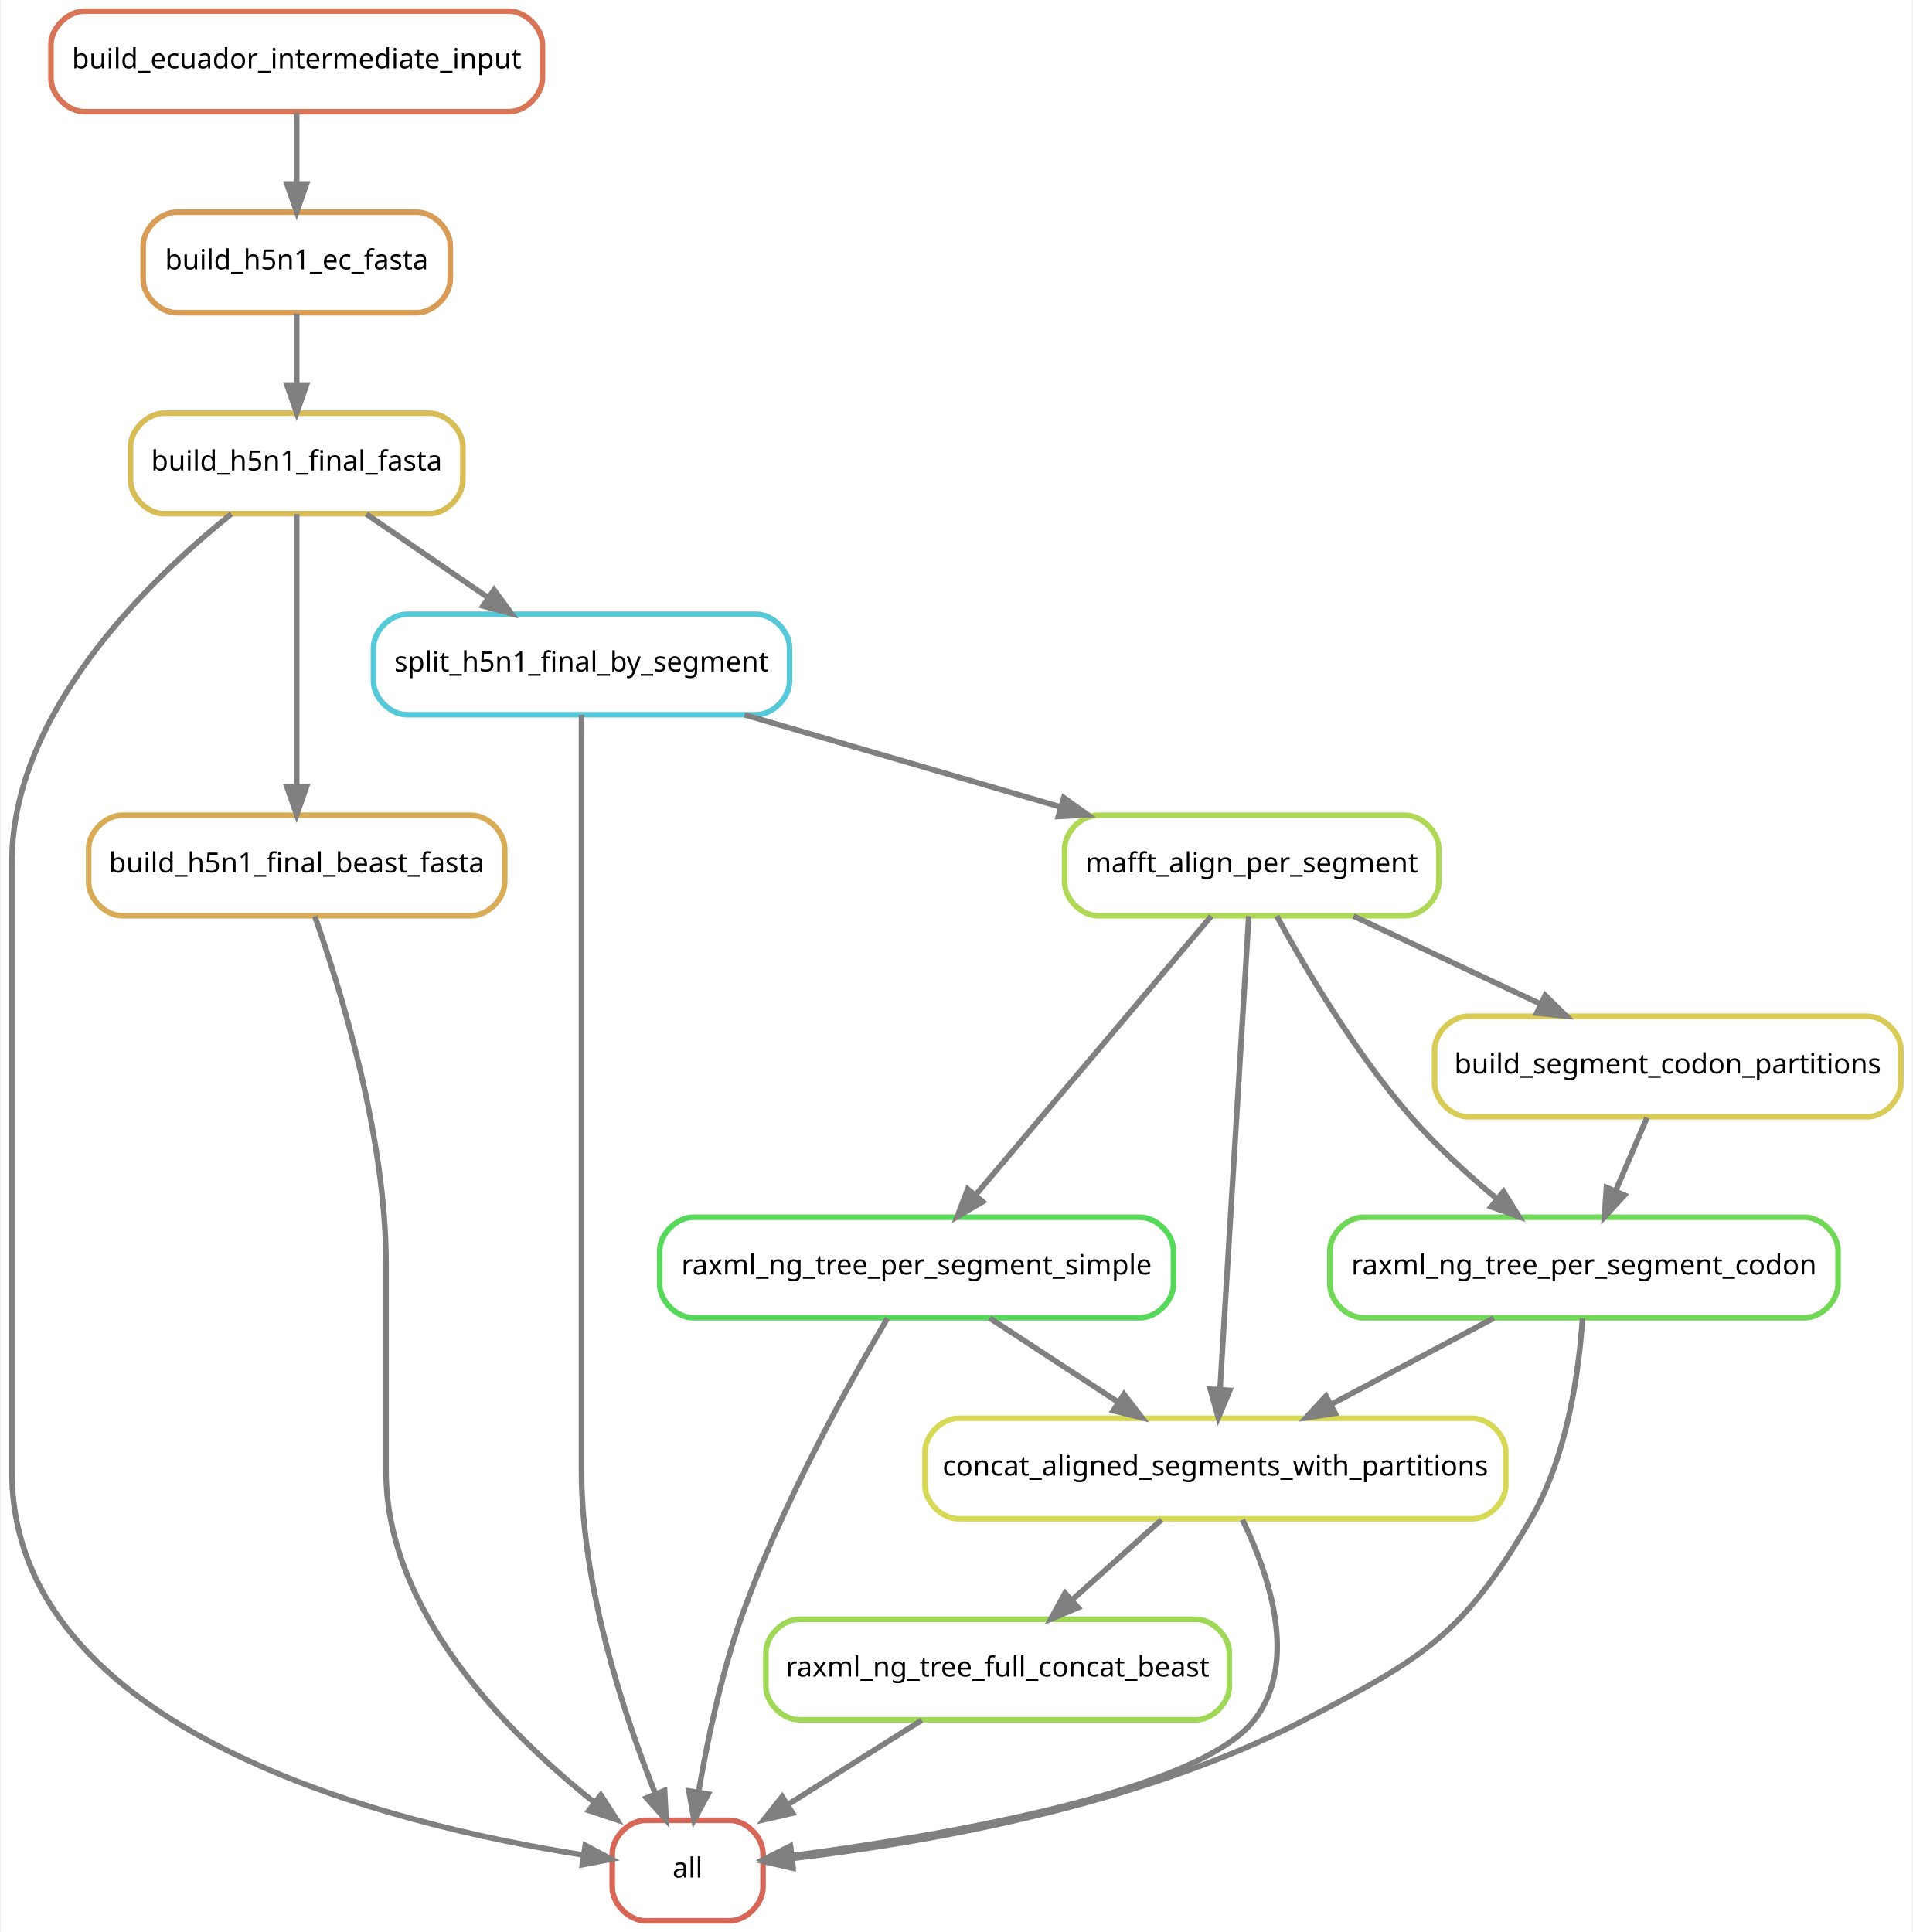
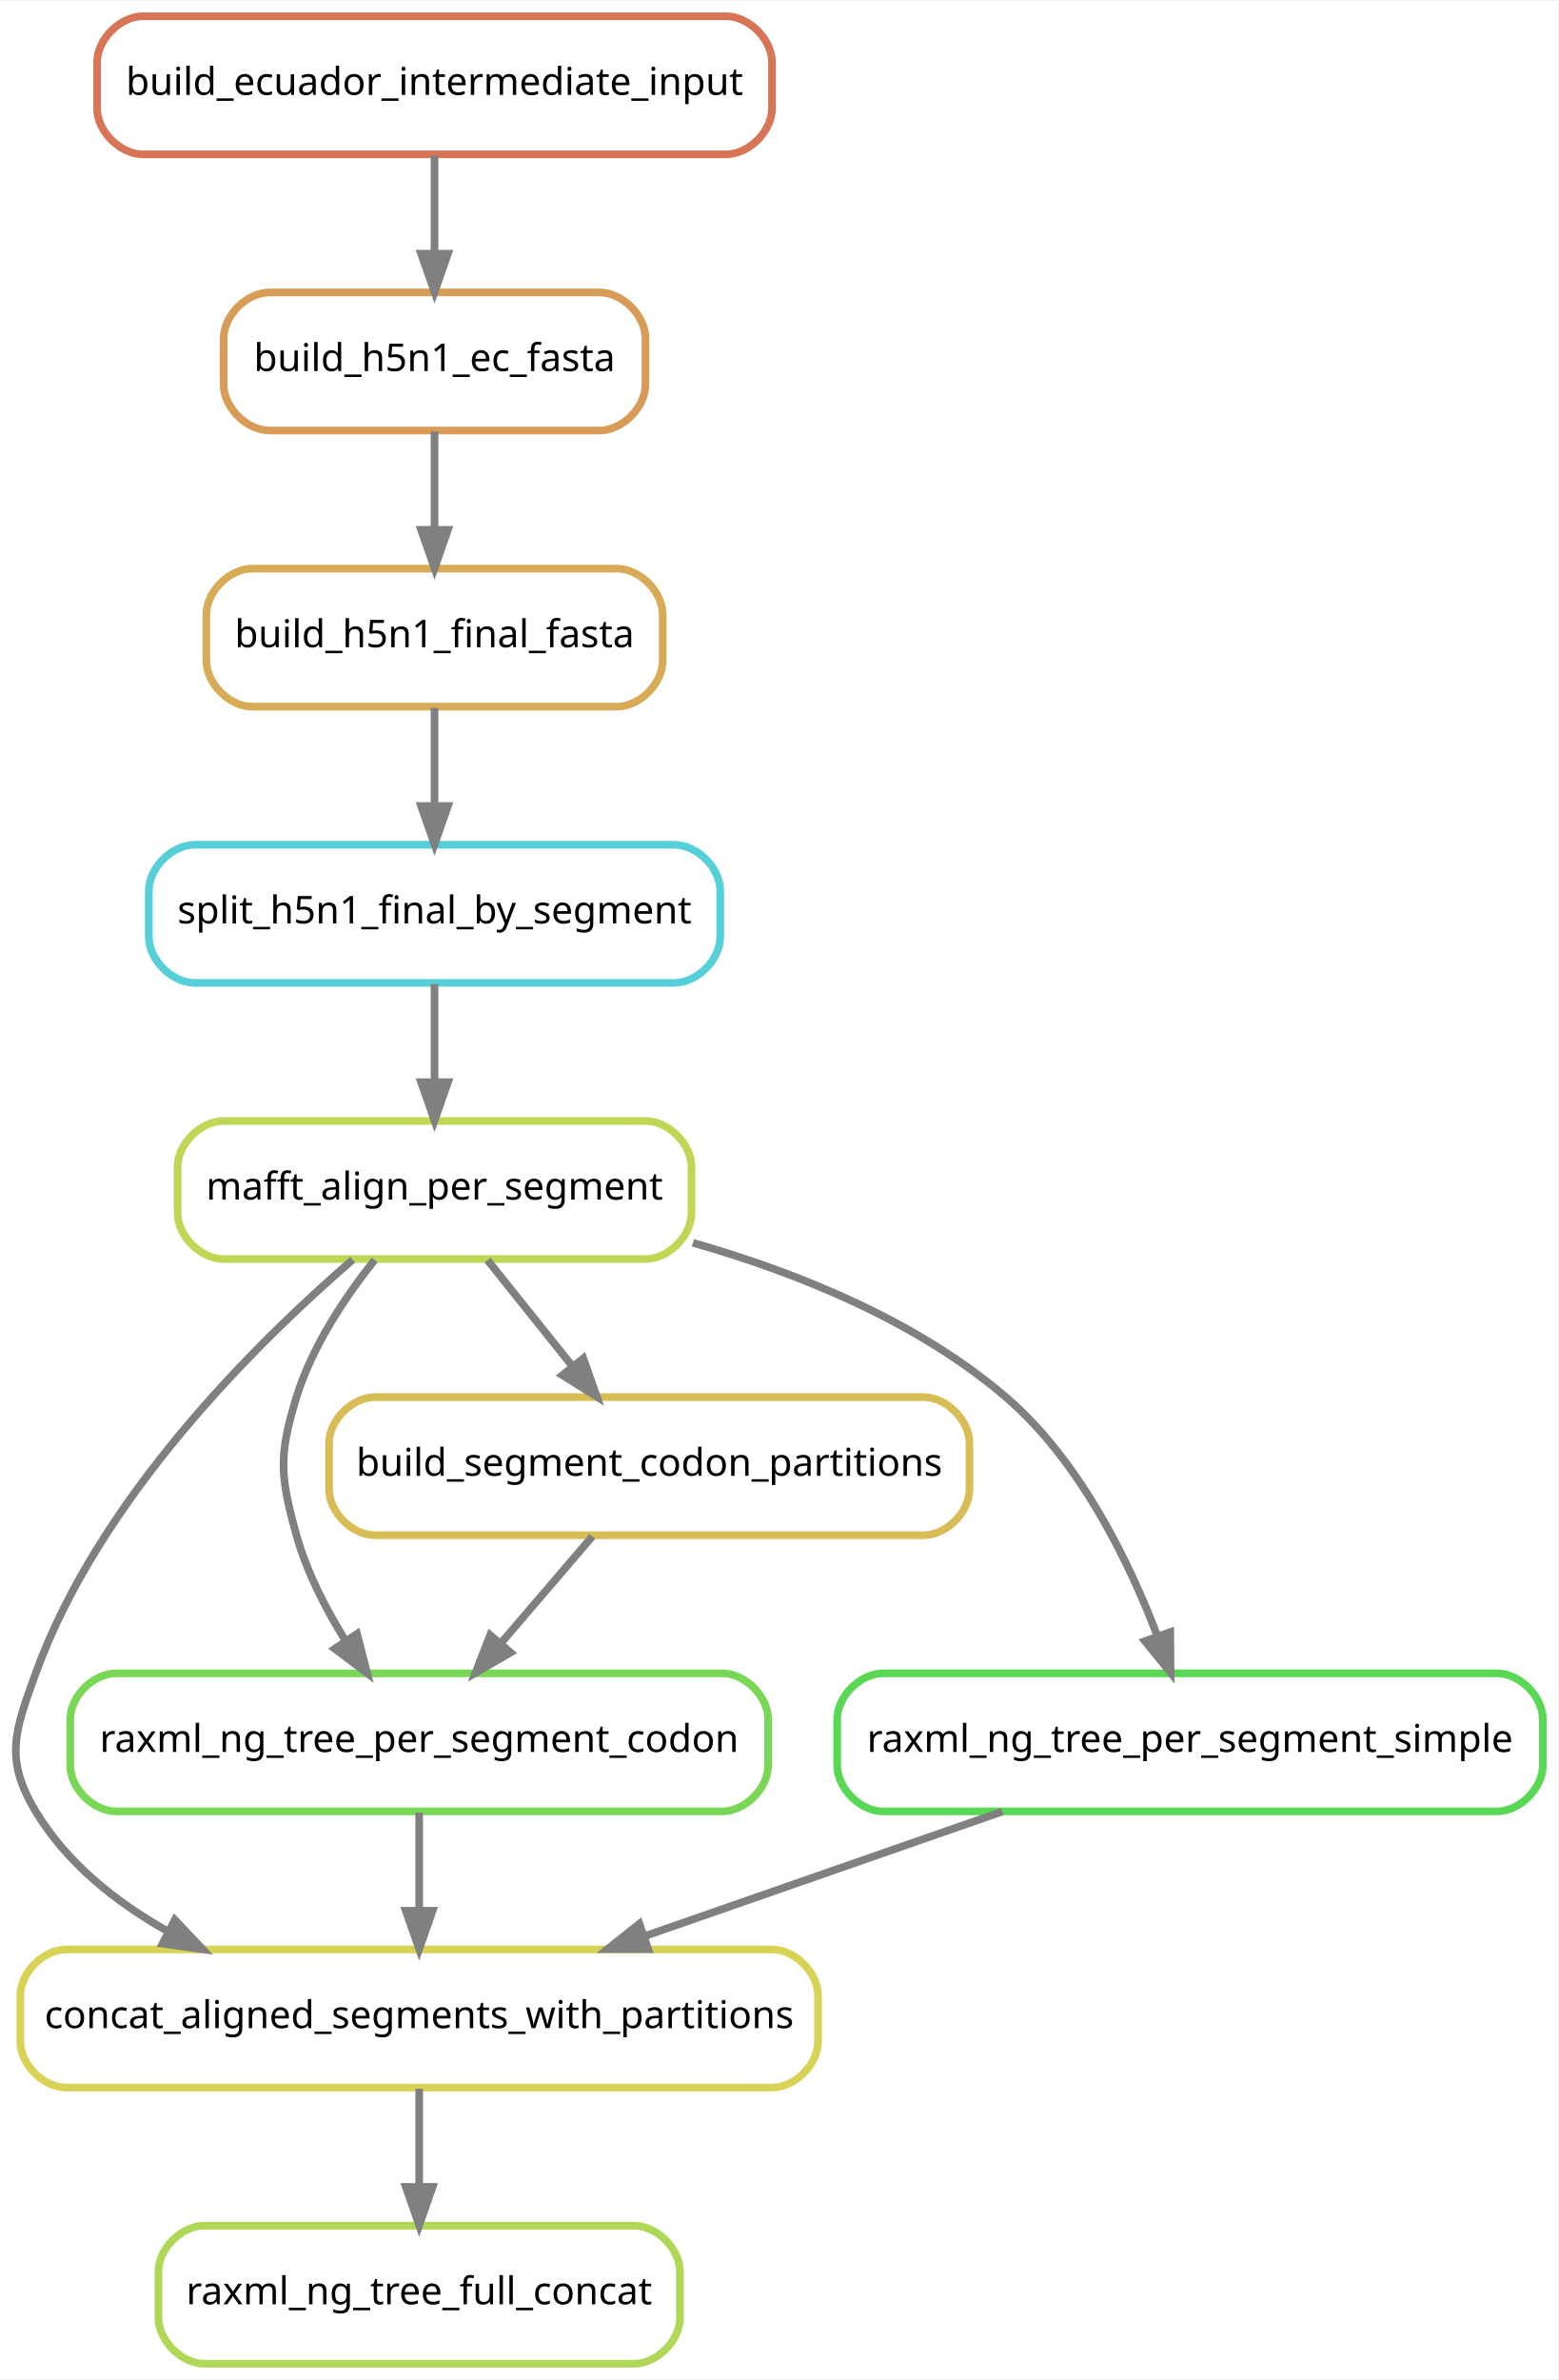
- <svg xmlns="http://www.w3.org/2000/svg" width="685pt" height="692pt" viewBox="0.00 0.00 684.50 692.00">
-   <g id="graph0" class="graph" transform="scale(1 1) rotate(0) translate(4 688)">
-     <polygon fill="white" stroke="transparent" points="-4,4 -4,-688 680.5,-688 680.5,4 -4,4" />
+ <svg xmlns="http://www.w3.org/2000/svg" width="406pt" height="620pt" viewBox="0.00 0.00 406.31 620.00">
+   <g id="graph0" class="graph" transform="scale(1 1) rotate(0) translate(4 616)">
+     <polygon fill="white" stroke="transparent" points="-4,4 -4,-616 402.31,-616 402.31,4 -4,4" />
    <g id="node1" class="node">
-       <path fill="none" stroke="#d86656" stroke-width="2" d="M257,-36C257,-36 227,-36 227,-36 221,-36 215,-30 215,-24 215,-24 215,-12 215,-12 215,-6 221,0 227,0 227,0 257,0 257,0 263,0 269,-6 269,-12 269,-12 269,-24 269,-24 269,-30 263,-36 257,-36" />
-       <text text-anchor="middle" x="242" y="-15.5" font-family="sans" font-size="10.00">all</text>
+       <path fill="none" stroke="#afd856" stroke-width="2" d="M161.31,-36C161.31,-36 49.31,-36 49.31,-36 43.31,-36 37.31,-30 37.31,-24 37.31,-24 37.31,-12 37.31,-12 37.31,-6 43.31,0 49.31,0 49.31,0 161.31,0 161.31,0 167.31,0 173.31,-6 173.31,-12 173.31,-12 173.31,-24 173.31,-24 173.31,-30 167.31,-36 161.31,-36" />
+       <text text-anchor="middle" x="105.31" y="-15.5" font-family="sans" font-size="10.00">raxml_ng_tree_full_concat</text>
    </g>
    <g id="node2" class="node">
-       <path fill="none" stroke="#d8bc56" stroke-width="2" d="M149.5,-540C149.5,-540 54.5,-540 54.5,-540 48.5,-540 42.5,-534 42.5,-528 42.5,-528 42.5,-516 42.5,-516 42.5,-510 48.5,-504 54.5,-504 54.5,-504 149.5,-504 149.5,-504 155.5,-504 161.5,-510 161.5,-516 161.5,-516 161.5,-528 161.5,-528 161.5,-534 155.5,-540 149.5,-540" />
-       <text text-anchor="middle" x="102" y="-519.5" font-family="sans" font-size="10.00">build_h5n1_final_fasta</text>
+       <path fill="none" stroke="#d8d356" stroke-width="2" d="M197.31,-108C197.31,-108 13.31,-108 13.31,-108 7.31,-108 1.31,-102 1.31,-96 1.31,-96 1.31,-84 1.31,-84 1.31,-78 7.31,-72 13.31,-72 13.31,-72 197.31,-72 197.31,-72 203.31,-72 209.31,-78 209.31,-84 209.31,-84 209.31,-96 209.31,-96 209.31,-102 203.31,-108 197.31,-108" />
+       <text text-anchor="middle" x="105.31" y="-87.5" font-family="sans" font-size="10.00">concat_aligned_segments_with_partitions</text>
+     </g>
+     <g id="edge1" class="edge">
+       <path fill="none" stroke="grey" stroke-width="2" d="M105.31,-71.7C105.31,-63.98 105.31,-54.71 105.31,-46.11" />
+       <polygon fill="grey" stroke="grey" stroke-width="2" points="108.81,-46.1 105.31,-36.1 101.81,-46.1 108.81,-46.1" />
+     </g>
+     <g id="node3" class="node">
+       <path fill="none" stroke="#bed856" stroke-width="2" d="M164.31,-324C164.31,-324 54.31,-324 54.31,-324 48.31,-324 42.31,-318 42.31,-312 42.31,-312 42.31,-300 42.31,-300 42.31,-294 48.31,-288 54.31,-288 54.31,-288 164.31,-288 164.31,-288 170.31,-288 176.31,-294 176.31,-300 176.31,-300 176.31,-312 176.31,-312 176.31,-318 170.31,-324 164.31,-324" />
+       <text text-anchor="middle" x="109.31" y="-303.5" font-family="sans" font-size="10.00">mafft_align_per_segment</text>
    </g>
    <g id="edge2" class="edge">
-       <path fill="none" stroke="grey" stroke-width="2" d="M78.6,-503.92C48.49,-479.77 0,-432.57 0,-379 0,-379 0,-379 0,-161 0,-67.37 136.43,-34.29 204.42,-23.61" />
-       <polygon fill="grey" stroke="grey" stroke-width="2" points="205.33,-27.02 214.71,-22.09 204.3,-20.09 205.33,-27.02" />
+       <path fill="none" stroke="grey" stroke-width="2" d="M87.96,-287.82C62.61,-265.92 21.73,-225.4 5.31,-180 -0.13,-164.95 -2.94,-157.71 5.31,-144 13.37,-130.6 26.08,-120.42 39.77,-112.73" />
+       <polygon fill="grey" stroke="grey" stroke-width="2" points="41.59,-115.73 48.87,-108.04 38.38,-109.51 41.59,-115.73" />
+     </g>
+     <g id="node8" class="node">
+       <path fill="none" stroke="#78d856" stroke-width="2" d="M184.31,-180C184.31,-180 26.31,-180 26.31,-180 20.31,-180 14.31,-174 14.31,-168 14.31,-168 14.31,-156 14.31,-156 14.31,-150 20.31,-144 26.31,-144 26.31,-144 184.31,-144 184.31,-144 190.31,-144 196.31,-150 196.31,-156 196.31,-156 196.31,-168 196.31,-168 196.31,-174 190.31,-180 184.31,-180" />
+       <text text-anchor="middle" x="105.31" y="-159.5" font-family="sans" font-size="10.00">raxml_ng_tree_per_segment_codon</text>
+     </g>
+     <g id="edge9" class="edge">
+       <path fill="none" stroke="grey" stroke-width="2" d="M93.7,-287.77C85.94,-278.03 77.36,-265.18 73.31,-252 68.61,-236.71 69.02,-231.41 73.31,-216 75.98,-206.42 80.9,-196.84 86.09,-188.51" />
+       <polygon fill="grey" stroke="grey" stroke-width="2" points="89.11,-190.29 91.75,-180.03 83.29,-186.41 89.11,-190.29" />
+     </g>
+     <g id="node9" class="node">
+       <path fill="none" stroke="#d8bc56" stroke-width="2" d="M236.81,-252C236.81,-252 93.81,-252 93.81,-252 87.81,-252 81.81,-246 81.81,-240 81.81,-240 81.81,-228 81.81,-228 81.81,-222 87.81,-216 93.81,-216 93.81,-216 236.81,-216 236.81,-216 242.81,-216 248.81,-222 248.81,-228 248.81,-228 248.81,-240 248.81,-240 248.81,-246 242.81,-252 236.81,-252" />
+       <text text-anchor="middle" x="165.31" y="-231.5" font-family="sans" font-size="10.00">build_segment_codon_partitions</text>
+     </g>
+     <g id="edge11" class="edge">
+       <path fill="none" stroke="grey" stroke-width="2" d="M123.15,-287.7C129.8,-279.39 137.89,-269.28 145.2,-260.14" />
+       <polygon fill="grey" stroke="grey" stroke-width="2" points="148.11,-262.1 151.63,-252.1 142.65,-257.73 148.11,-262.1" />
+     </g>
+     <g id="node10" class="node">
+       <path fill="none" stroke="#59d856" stroke-width="2" d="M386.31,-180C386.31,-180 226.31,-180 226.31,-180 220.31,-180 214.31,-174 214.31,-168 214.31,-168 214.31,-156 214.31,-156 214.31,-150 220.31,-144 226.31,-144 226.31,-144 386.31,-144 386.31,-144 392.31,-144 398.31,-150 398.31,-156 398.31,-156 398.31,-168 398.31,-168 398.31,-174 392.31,-180 386.31,-180" />
+       <text text-anchor="middle" x="306.31" y="-159.5" font-family="sans" font-size="10.00">raxml_ng_tree_per_segment_simple</text>
+     </g>
+     <g id="edge12" class="edge">
+       <path fill="none" stroke="grey" stroke-width="2" d="M176.68,-292.24C204.37,-284.33 235.28,-271.75 258.31,-252 277.49,-235.55 290.27,-209.47 297.79,-189.78" />
+       <polygon fill="grey" stroke="grey" stroke-width="2" points="301.16,-190.75 301.25,-180.16 294.57,-188.39 301.16,-190.75" />
+     </g>
+     <g id="node4" class="node">
+       <path fill="none" stroke="#56d0d8" stroke-width="2" d="M171.81,-396C171.81,-396 46.81,-396 46.81,-396 40.81,-396 34.81,-390 34.81,-384 34.81,-384 34.81,-372 34.81,-372 34.81,-366 40.81,-360 46.81,-360 46.81,-360 171.81,-360 171.81,-360 177.81,-360 183.81,-366 183.81,-372 183.81,-372 183.81,-384 183.81,-384 183.81,-390 177.81,-396 171.81,-396" />
+       <text text-anchor="middle" x="109.31" y="-375.5" font-family="sans" font-size="10.00">split_h5n1_final_by_segment</text>
+     </g>
+     <g id="edge5" class="edge">
+       <path fill="none" stroke="grey" stroke-width="2" d="M109.31,-359.7C109.31,-351.98 109.31,-342.71 109.31,-334.11" />
+       <polygon fill="grey" stroke="grey" stroke-width="2" points="112.81,-334.1 109.31,-324.1 105.81,-334.1 112.81,-334.1" />
    </g>
    <g id="node5" class="node">
-       <path fill="none" stroke="#d8ac56" stroke-width="2" d="M164.5,-396C164.5,-396 39.5,-396 39.5,-396 33.5,-396 27.5,-390 27.5,-384 27.5,-384 27.5,-372 27.5,-372 27.5,-366 33.5,-360 39.5,-360 39.5,-360 164.5,-360 164.5,-360 170.5,-360 176.5,-366 176.5,-372 176.5,-372 176.5,-384 176.5,-384 176.5,-390 170.5,-396 164.5,-396" />
-       <text text-anchor="middle" x="102" y="-375.5" font-family="sans" font-size="10.00">build_h5n1_final_beast_fasta</text>
+       <path fill="none" stroke="#d8ac56" stroke-width="2" d="M156.81,-468C156.81,-468 61.81,-468 61.81,-468 55.81,-468 49.81,-462 49.81,-456 49.81,-456 49.81,-444 49.81,-444 49.81,-438 55.81,-432 61.81,-432 61.81,-432 156.81,-432 156.81,-432 162.81,-432 168.81,-438 168.81,-444 168.81,-444 168.81,-456 168.81,-456 168.81,-462 162.81,-468 156.81,-468" />
+       <text text-anchor="middle" x="109.31" y="-447.5" font-family="sans" font-size="10.00">build_h5n1_final_fasta</text>
+     </g>
+     <g id="edge6" class="edge">
+       <path fill="none" stroke="grey" stroke-width="2" d="M109.31,-431.7C109.31,-423.98 109.31,-414.71 109.31,-406.11" />
+       <polygon fill="grey" stroke="grey" stroke-width="2" points="112.81,-406.1 109.31,-396.1 105.81,-406.1 112.81,-406.1" />
+     </g>
+     <g id="node6" class="node">
+       <path fill="none" stroke="#d89c56" stroke-width="2" d="M152.31,-540C152.31,-540 66.31,-540 66.31,-540 60.31,-540 54.31,-534 54.31,-528 54.31,-528 54.31,-516 54.31,-516 54.31,-510 60.31,-504 66.31,-504 66.31,-504 152.31,-504 152.31,-504 158.31,-504 164.31,-510 164.31,-516 164.31,-516 164.31,-528 164.31,-528 164.31,-534 158.31,-540 152.31,-540" />
+       <text text-anchor="middle" x="109.31" y="-519.5" font-family="sans" font-size="10.00">build_h5n1_ec_fasta</text>
+     </g>
+     <g id="edge7" class="edge">
+       <path fill="none" stroke="grey" stroke-width="2" d="M109.31,-503.7C109.31,-495.98 109.31,-486.71 109.31,-478.11" />
+       <polygon fill="grey" stroke="grey" stroke-width="2" points="112.81,-478.1 109.31,-468.1 105.81,-478.1 112.81,-478.1" />
+     </g>
+     <g id="node7" class="node">
+       <path fill="none" stroke="#d87556" stroke-width="2" d="M185.31,-612C185.31,-612 33.31,-612 33.31,-612 27.31,-612 21.31,-606 21.31,-600 21.31,-600 21.31,-588 21.31,-588 21.31,-582 27.31,-576 33.31,-576 33.31,-576 185.31,-576 185.31,-576 191.31,-576 197.31,-582 197.31,-588 197.31,-588 197.31,-600 197.31,-600 197.31,-606 191.31,-612 185.31,-612" />
+       <text text-anchor="middle" x="109.31" y="-591.5" font-family="sans" font-size="10.00">build_ecuador_intermediate_input</text>
+     </g>
+     <g id="edge8" class="edge">
+       <path fill="none" stroke="grey" stroke-width="2" d="M109.31,-575.7C109.31,-567.98 109.31,-558.71 109.31,-550.11" />
+       <polygon fill="grey" stroke="grey" stroke-width="2" points="112.81,-550.1 109.31,-540.1 105.81,-550.1 112.81,-550.1" />
+     </g>
+     <g id="edge3" class="edge">
+       <path fill="none" stroke="grey" stroke-width="2" d="M105.31,-143.7C105.31,-135.98 105.31,-126.71 105.31,-118.11" />
+       <polygon fill="grey" stroke="grey" stroke-width="2" points="108.81,-118.1 105.31,-108.1 101.81,-118.1 108.81,-118.1" />
    </g>
    <g id="edge10" class="edge">
-       <path fill="none" stroke="grey" stroke-width="2" d="M102,-503.87C102,-479.67 102,-435.21 102,-406.39" />
-       <polygon fill="grey" stroke="grey" stroke-width="2" points="105.5,-406.19 102,-396.19 98.5,-406.19 105.5,-406.19" />
-     </g>
-     <g id="node8" class="node">
-       <path fill="none" stroke="#56c9d8" stroke-width="2" d="M266.5,-468C266.5,-468 141.5,-468 141.5,-468 135.5,-468 129.5,-462 129.5,-456 129.5,-456 129.5,-444 129.5,-444 129.5,-438 135.5,-432 141.5,-432 141.5,-432 266.5,-432 266.5,-432 272.5,-432 278.5,-438 278.5,-444 278.5,-444 278.5,-456 278.5,-456 278.5,-462 272.5,-468 266.5,-468" />
-       <text text-anchor="middle" x="204" y="-447.5" font-family="sans" font-size="10.00">split_h5n1_final_by_segment</text>
-     </g>
-     <g id="edge15" class="edge">
-       <path fill="none" stroke="grey" stroke-width="2" d="M126.95,-503.88C140.04,-494.89 156.26,-483.76 170.44,-474.03" />
-       <polygon fill="grey" stroke="grey" stroke-width="2" points="172.69,-476.73 178.95,-468.19 168.73,-470.96 172.69,-476.73" />
-     </g>
-     <g id="node3" class="node">
-       <path fill="none" stroke="#d89c56" stroke-width="2" d="M145,-612C145,-612 59,-612 59,-612 53,-612 47,-606 47,-600 47,-600 47,-588 47,-588 47,-582 53,-576 59,-576 59,-576 145,-576 145,-576 151,-576 157,-582 157,-588 157,-588 157,-600 157,-600 157,-606 151,-612 145,-612" />
-       <text text-anchor="middle" x="102" y="-591.5" font-family="sans" font-size="10.00">build_h5n1_ec_fasta</text>
-     </g>
-     <g id="edge8" class="edge">
-       <path fill="none" stroke="grey" stroke-width="2" d="M102,-575.7C102,-567.98 102,-558.71 102,-550.11" />
-       <polygon fill="grey" stroke="grey" stroke-width="2" points="105.5,-550.1 102,-540.1 98.5,-550.1 105.5,-550.1" />
-     </g>
-     <g id="node4" class="node">
-       <path fill="none" stroke="#d87556" stroke-width="2" d="M178,-684C178,-684 26,-684 26,-684 20,-684 14,-678 14,-672 14,-672 14,-660 14,-660 14,-654 20,-648 26,-648 26,-648 178,-648 178,-648 184,-648 190,-654 190,-660 190,-660 190,-672 190,-672 190,-678 184,-684 178,-684" />
-       <text text-anchor="middle" x="102" y="-663.5" font-family="sans" font-size="10.00">build_ecuador_intermediate_input</text>
-     </g>
-     <g id="edge9" class="edge">
-       <path fill="none" stroke="grey" stroke-width="2" d="M102,-647.7C102,-639.98 102,-630.71 102,-622.11" />
-       <polygon fill="grey" stroke="grey" stroke-width="2" points="105.5,-622.1 102,-612.1 98.5,-622.1 105.5,-622.1" />
-     </g>
-     <g id="edge6" class="edge">
-       <path fill="none" stroke="grey" stroke-width="2" d="M108.48,-359.79C117.83,-333.36 134,-280.99 134,-235 134,-235 134,-235 134,-161 134,-111.1 176.77,-67.77 208.48,-42.5" />
-       <polygon fill="grey" stroke="grey" stroke-width="2" points="210.91,-45.05 216.68,-36.17 206.63,-39.51 210.91,-45.05" />
-     </g>
-     <g id="node6" class="node">
-       <path fill="none" stroke="#d6d856" stroke-width="2" d="M523,-180C523,-180 339,-180 339,-180 333,-180 327,-174 327,-168 327,-168 327,-156 327,-156 327,-150 333,-144 339,-144 339,-144 523,-144 523,-144 529,-144 535,-150 535,-156 535,-156 535,-168 535,-168 535,-174 529,-180 523,-180" />
-       <text text-anchor="middle" x="431" y="-159.5" font-family="sans" font-size="10.00">concat_aligned_segments_with_partitions</text>
+       <path fill="none" stroke="grey" stroke-width="2" d="M150.48,-215.7C143.28,-207.3 134.51,-197.07 126.62,-187.86" />
+       <polygon fill="grey" stroke="grey" stroke-width="2" points="129.14,-185.42 119.97,-180.1 123.82,-189.97 129.14,-185.42" />
    </g>
    <g id="edge4" class="edge">
-       <path fill="none" stroke="grey" stroke-width="2" d="M440.69,-143.7C450.14,-124.25 460.97,-92.67 445,-72 424.91,-45.99 332.26,-30.31 279.34,-23.33" />
-       <polygon fill="grey" stroke="grey" stroke-width="2" points="279.68,-19.84 269.32,-22.04 278.79,-26.78 279.68,-19.84" />
-     </g>
-     <g id="node12" class="node">
-       <path fill="none" stroke="#9fd856" stroke-width="2" d="M424,-108C424,-108 282,-108 282,-108 276,-108 270,-102 270,-96 270,-96 270,-84 270,-84 270,-78 276,-72 282,-72 282,-72 424,-72 424,-72 430,-72 436,-78 436,-84 436,-84 436,-96 436,-96 436,-102 430,-108 424,-108" />
-       <text text-anchor="middle" x="353" y="-87.5" font-family="sans" font-size="10.00">raxml_ng_tree_full_concat_beast</text>
-     </g>
-     <g id="edge20" class="edge">
-       <path fill="none" stroke="grey" stroke-width="2" d="M411.72,-143.7C402.08,-135.05 390.27,-124.45 379.77,-115.03" />
-       <polygon fill="grey" stroke="grey" stroke-width="2" points="381.84,-112.18 372.06,-108.1 377.16,-117.39 381.84,-112.18" />
-     </g>
-     <g id="node7" class="node">
-       <path fill="none" stroke="#afd856" stroke-width="2" d="M499,-396C499,-396 389,-396 389,-396 383,-396 377,-390 377,-384 377,-384 377,-372 377,-372 377,-366 383,-360 389,-360 389,-360 499,-360 499,-360 505,-360 511,-366 511,-372 511,-372 511,-384 511,-384 511,-390 505,-396 499,-396" />
-       <text text-anchor="middle" x="444" y="-375.5" font-family="sans" font-size="10.00">mafft_align_per_segment</text>
-     </g>
-     <g id="edge11" class="edge">
-       <path fill="none" stroke="grey" stroke-width="2" d="M442.96,-359.85C440.71,-322.83 435.38,-235.18 432.66,-190.39" />
-       <polygon fill="grey" stroke="grey" stroke-width="2" points="436.15,-190 432.05,-180.23 429.16,-190.43 436.15,-190" />
-     </g>
-     <g id="node9" class="node">
-       <path fill="none" stroke="#70d856" stroke-width="2" d="M642,-252C642,-252 484,-252 484,-252 478,-252 472,-246 472,-240 472,-240 472,-228 472,-228 472,-222 478,-216 484,-216 484,-216 642,-216 642,-216 648,-216 654,-222 654,-228 654,-228 654,-240 654,-240 654,-246 648,-252 642,-252" />
-       <text text-anchor="middle" x="563" y="-231.5" font-family="sans" font-size="10.00">raxml_ng_tree_per_segment_codon</text>
-     </g>
-     <g id="edge16" class="edge">
-       <path fill="none" stroke="grey" stroke-width="2" d="M452.95,-359.91C463.18,-341.2 481.12,-310.83 501,-288 510.1,-277.55 521.3,-267.35 531.67,-258.73" />
-       <polygon fill="grey" stroke="grey" stroke-width="2" points="534.18,-261.2 539.75,-252.18 529.77,-255.76 534.18,-261.2" />
-     </g>
-     <g id="node10" class="node">
-       <path fill="none" stroke="#d8cb56" stroke-width="2" d="M664.5,-324C664.5,-324 521.5,-324 521.5,-324 515.5,-324 509.5,-318 509.5,-312 509.5,-312 509.5,-300 509.5,-300 509.5,-294 515.5,-288 521.5,-288 521.5,-288 664.5,-288 664.5,-288 670.5,-288 676.5,-294 676.5,-300 676.5,-300 676.5,-312 676.5,-312 676.5,-318 670.5,-324 664.5,-324" />
-       <text text-anchor="middle" x="593" y="-303.5" font-family="sans" font-size="10.00">build_segment_codon_partitions</text>
-     </g>
-     <g id="edge18" class="edge">
-       <path fill="none" stroke="grey" stroke-width="2" d="M480.45,-359.88C500.64,-350.39 525.92,-338.51 547.41,-328.42" />
-       <polygon fill="grey" stroke="grey" stroke-width="2" points="549.11,-331.49 556.67,-324.07 546.13,-325.15 549.11,-331.49" />
-     </g>
-     <g id="node11" class="node">
-       <path fill="none" stroke="#56d85b" stroke-width="2" d="M404,-252C404,-252 244,-252 244,-252 238,-252 232,-246 232,-240 232,-240 232,-228 232,-228 232,-222 238,-216 244,-216 244,-216 404,-216 404,-216 410,-216 416,-222 416,-228 416,-228 416,-240 416,-240 416,-246 410,-252 404,-252" />
-       <text text-anchor="middle" x="324" y="-231.5" font-family="sans" font-size="10.00">raxml_ng_tree_per_segment_simple</text>
-     </g>
-     <g id="edge19" class="edge">
-       <path fill="none" stroke="grey" stroke-width="2" d="M429.53,-359.87C408.53,-335.03 369.5,-288.85 345.25,-260.14" />
-       <polygon fill="grey" stroke="grey" stroke-width="2" points="347.65,-257.57 338.53,-252.19 342.31,-262.09 347.65,-257.57" />
-     </g>
-     <g id="edge5" class="edge">
-       <path fill="none" stroke="grey" stroke-width="2" d="M204,-431.95C204,-405.29 204,-352.11 204,-307 204,-307 204,-307 204,-161 204,-119.63 219.23,-73.72 230.41,-45.61" />
-       <polygon fill="grey" stroke="grey" stroke-width="2" points="233.76,-46.67 234.31,-36.09 227.28,-44.02 233.76,-46.67" />
-     </g>
-     <g id="edge14" class="edge">
-       <path fill="none" stroke="grey" stroke-width="2" d="M262.4,-431.97C296.52,-422.01 339.75,-409.41 375.47,-398.99" />
-       <polygon fill="grey" stroke="grey" stroke-width="2" points="376.71,-402.27 385.33,-396.11 374.75,-395.55 376.71,-402.27" />
-     </g>
-     <g id="edge1" class="edge">
-       <path fill="none" stroke="grey" stroke-width="2" d="M562.48,-215.8C561.22,-196.99 557.12,-166.53 544,-144 519.77,-102.37 505.7,-94.29 463,-72 403.29,-40.84 324.95,-27.67 279.37,-22.35" />
-       <polygon fill="grey" stroke="grey" stroke-width="2" points="279.66,-18.86 269.34,-21.25 278.89,-25.82 279.66,-18.86" />
-     </g>
-     <g id="edge12" class="edge">
-       <path fill="none" stroke="grey" stroke-width="2" d="M530.71,-215.88C513.13,-206.55 491.19,-194.92 472.37,-184.94" />
-       <polygon fill="grey" stroke="grey" stroke-width="2" points="473.89,-181.78 463.41,-180.19 470.61,-187.97 473.89,-181.78" />
-     </g>
-     <g id="edge17" class="edge">
-       <path fill="none" stroke="grey" stroke-width="2" d="M585.58,-287.7C582.21,-279.81 578.13,-270.3 574.38,-261.55" />
-       <polygon fill="grey" stroke="grey" stroke-width="2" points="577.49,-259.92 570.33,-252.1 571.05,-262.67 577.49,-259.92" />
-     </g>
-     <g id="edge7" class="edge">
-       <path fill="none" stroke="grey" stroke-width="2" d="M313.55,-215.83C299.66,-192.3 275.21,-148.34 261,-108 253.88,-87.79 248.97,-64.01 245.93,-46.12" />
-       <polygon fill="grey" stroke="grey" stroke-width="2" points="249.36,-45.4 244.31,-36.09 242.45,-46.52 249.36,-45.4" />
-     </g>
-     <g id="edge13" class="edge">
-       <path fill="none" stroke="grey" stroke-width="2" d="M350.18,-215.88C364.04,-206.81 381.24,-195.55 396.21,-185.76" />
-       <polygon fill="grey" stroke="grey" stroke-width="2" points="398.27,-188.59 404.72,-180.19 394.44,-182.74 398.27,-188.59" />
-     </g>
-     <g id="edge3" class="edge">
-       <path fill="none" stroke="grey" stroke-width="2" d="M325.85,-71.88C311.47,-62.81 293.62,-51.55 278.09,-41.76" />
-       <polygon fill="grey" stroke="grey" stroke-width="2" points="279.58,-38.56 269.26,-36.19 275.85,-44.48 279.58,-38.56" />
+       <path fill="none" stroke="grey" stroke-width="2" d="M257.4,-143.97C229.31,-134.19 193.85,-121.84 164.24,-111.52" />
+       <polygon fill="grey" stroke="grey" stroke-width="2" points="165.04,-108.09 154.44,-108.11 162.73,-114.71 165.04,-108.09" />
    </g>
  </g>
</svg>
